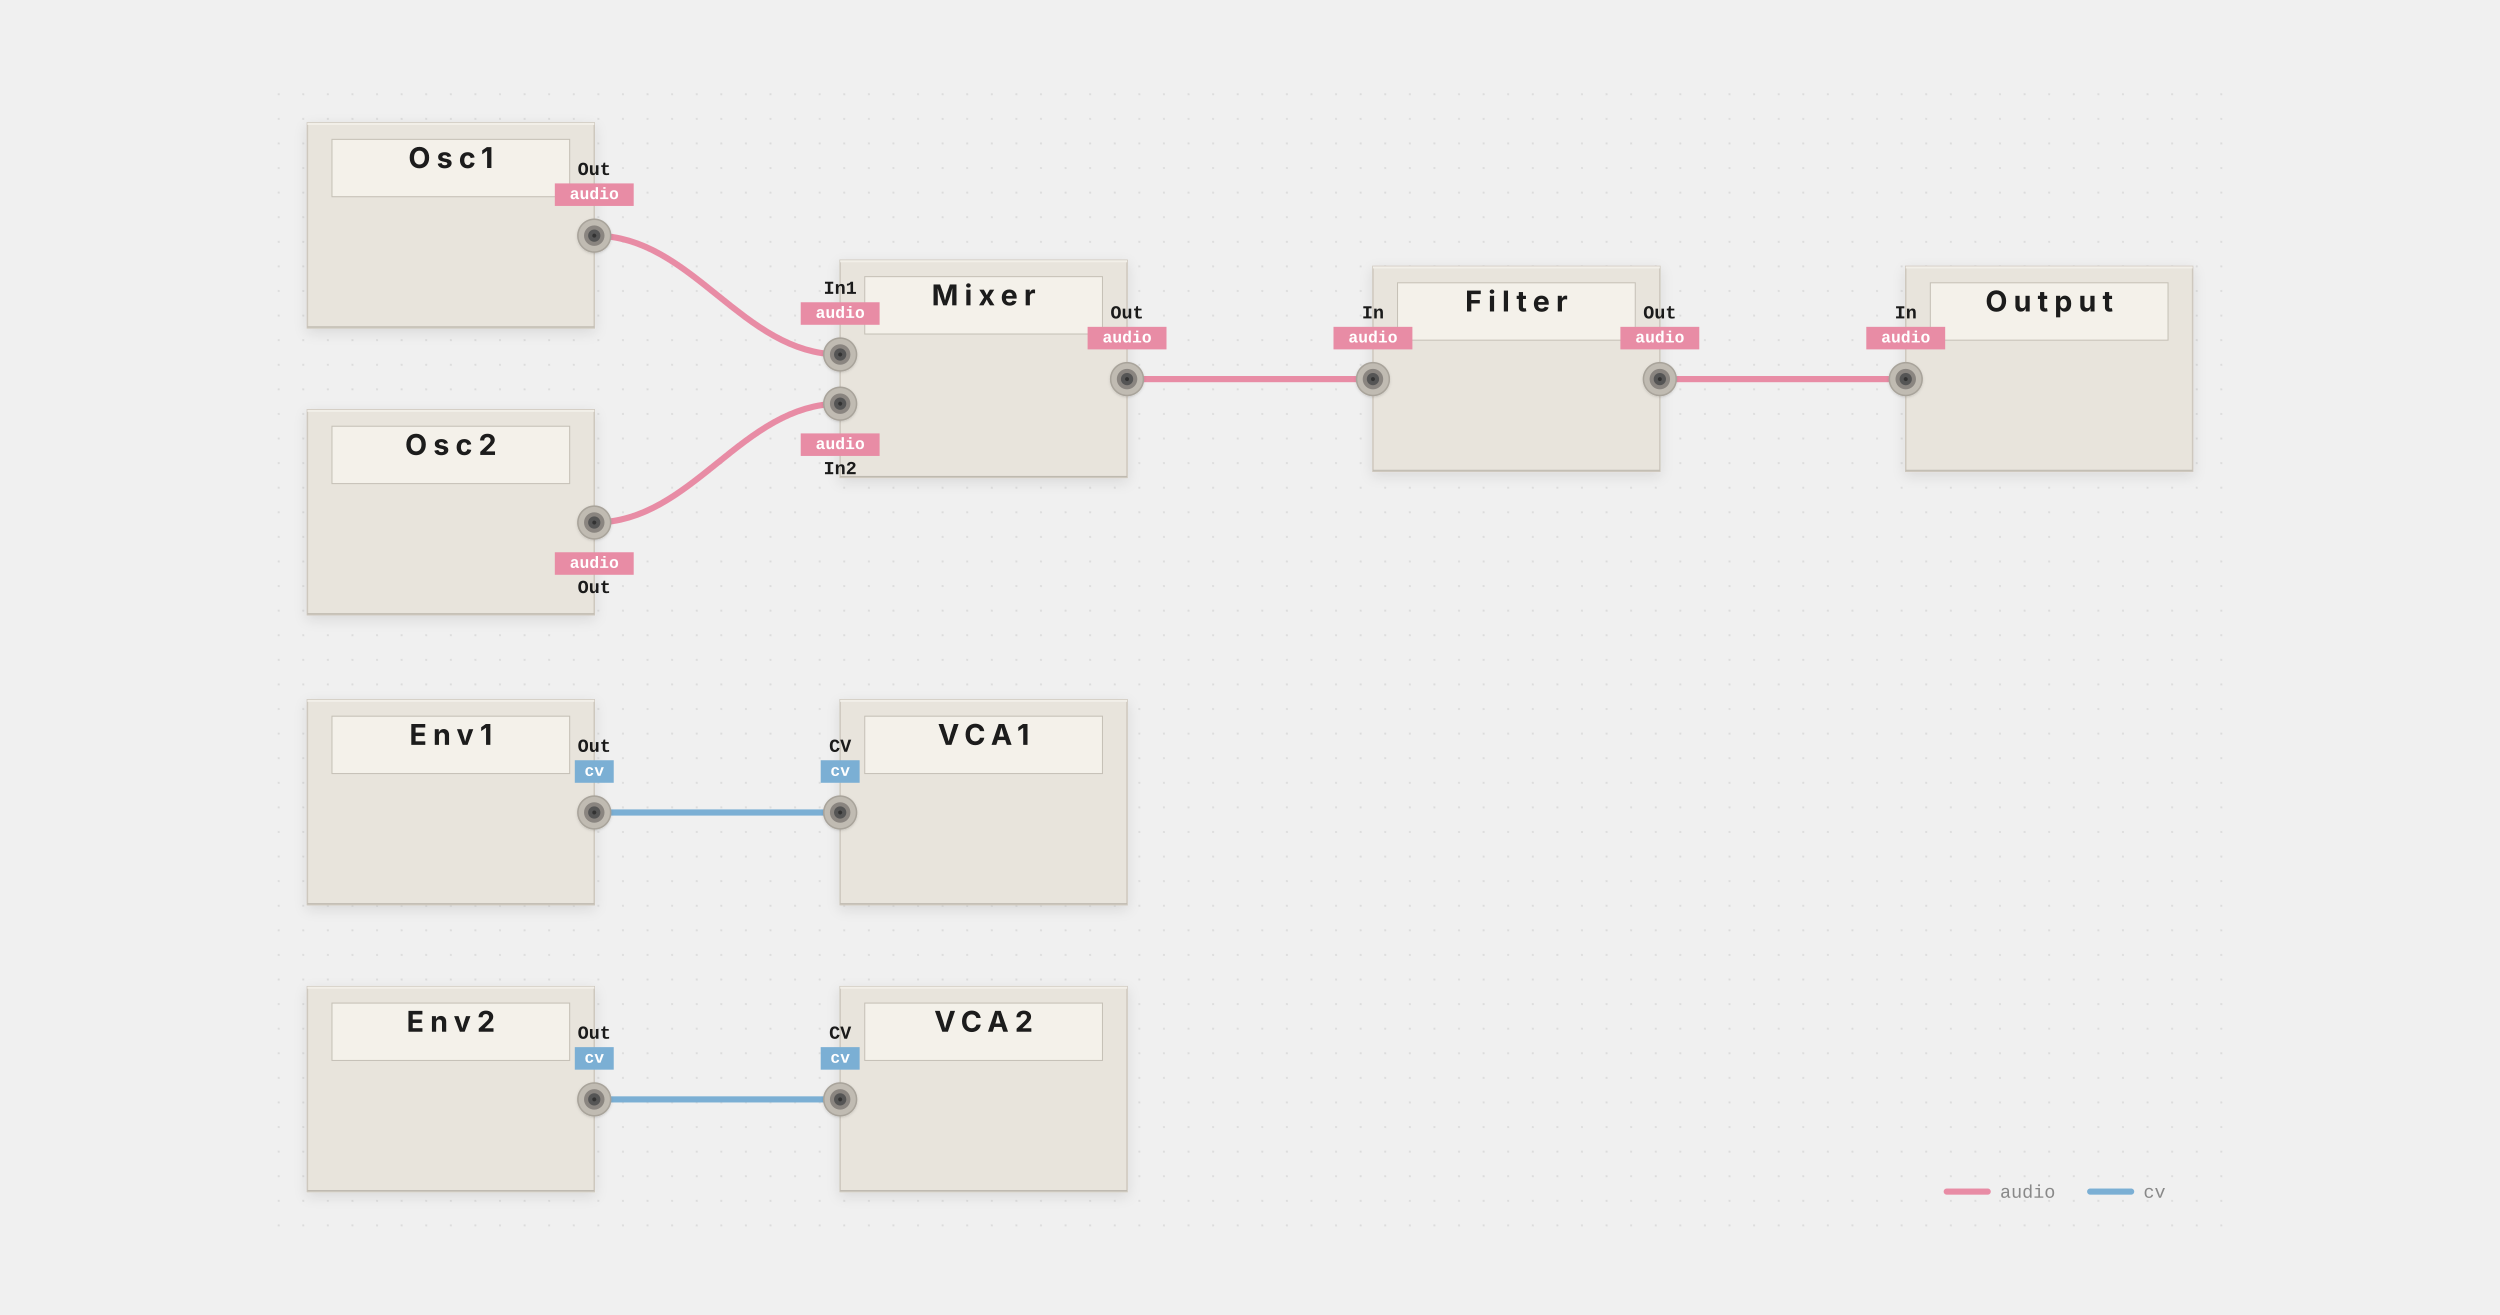
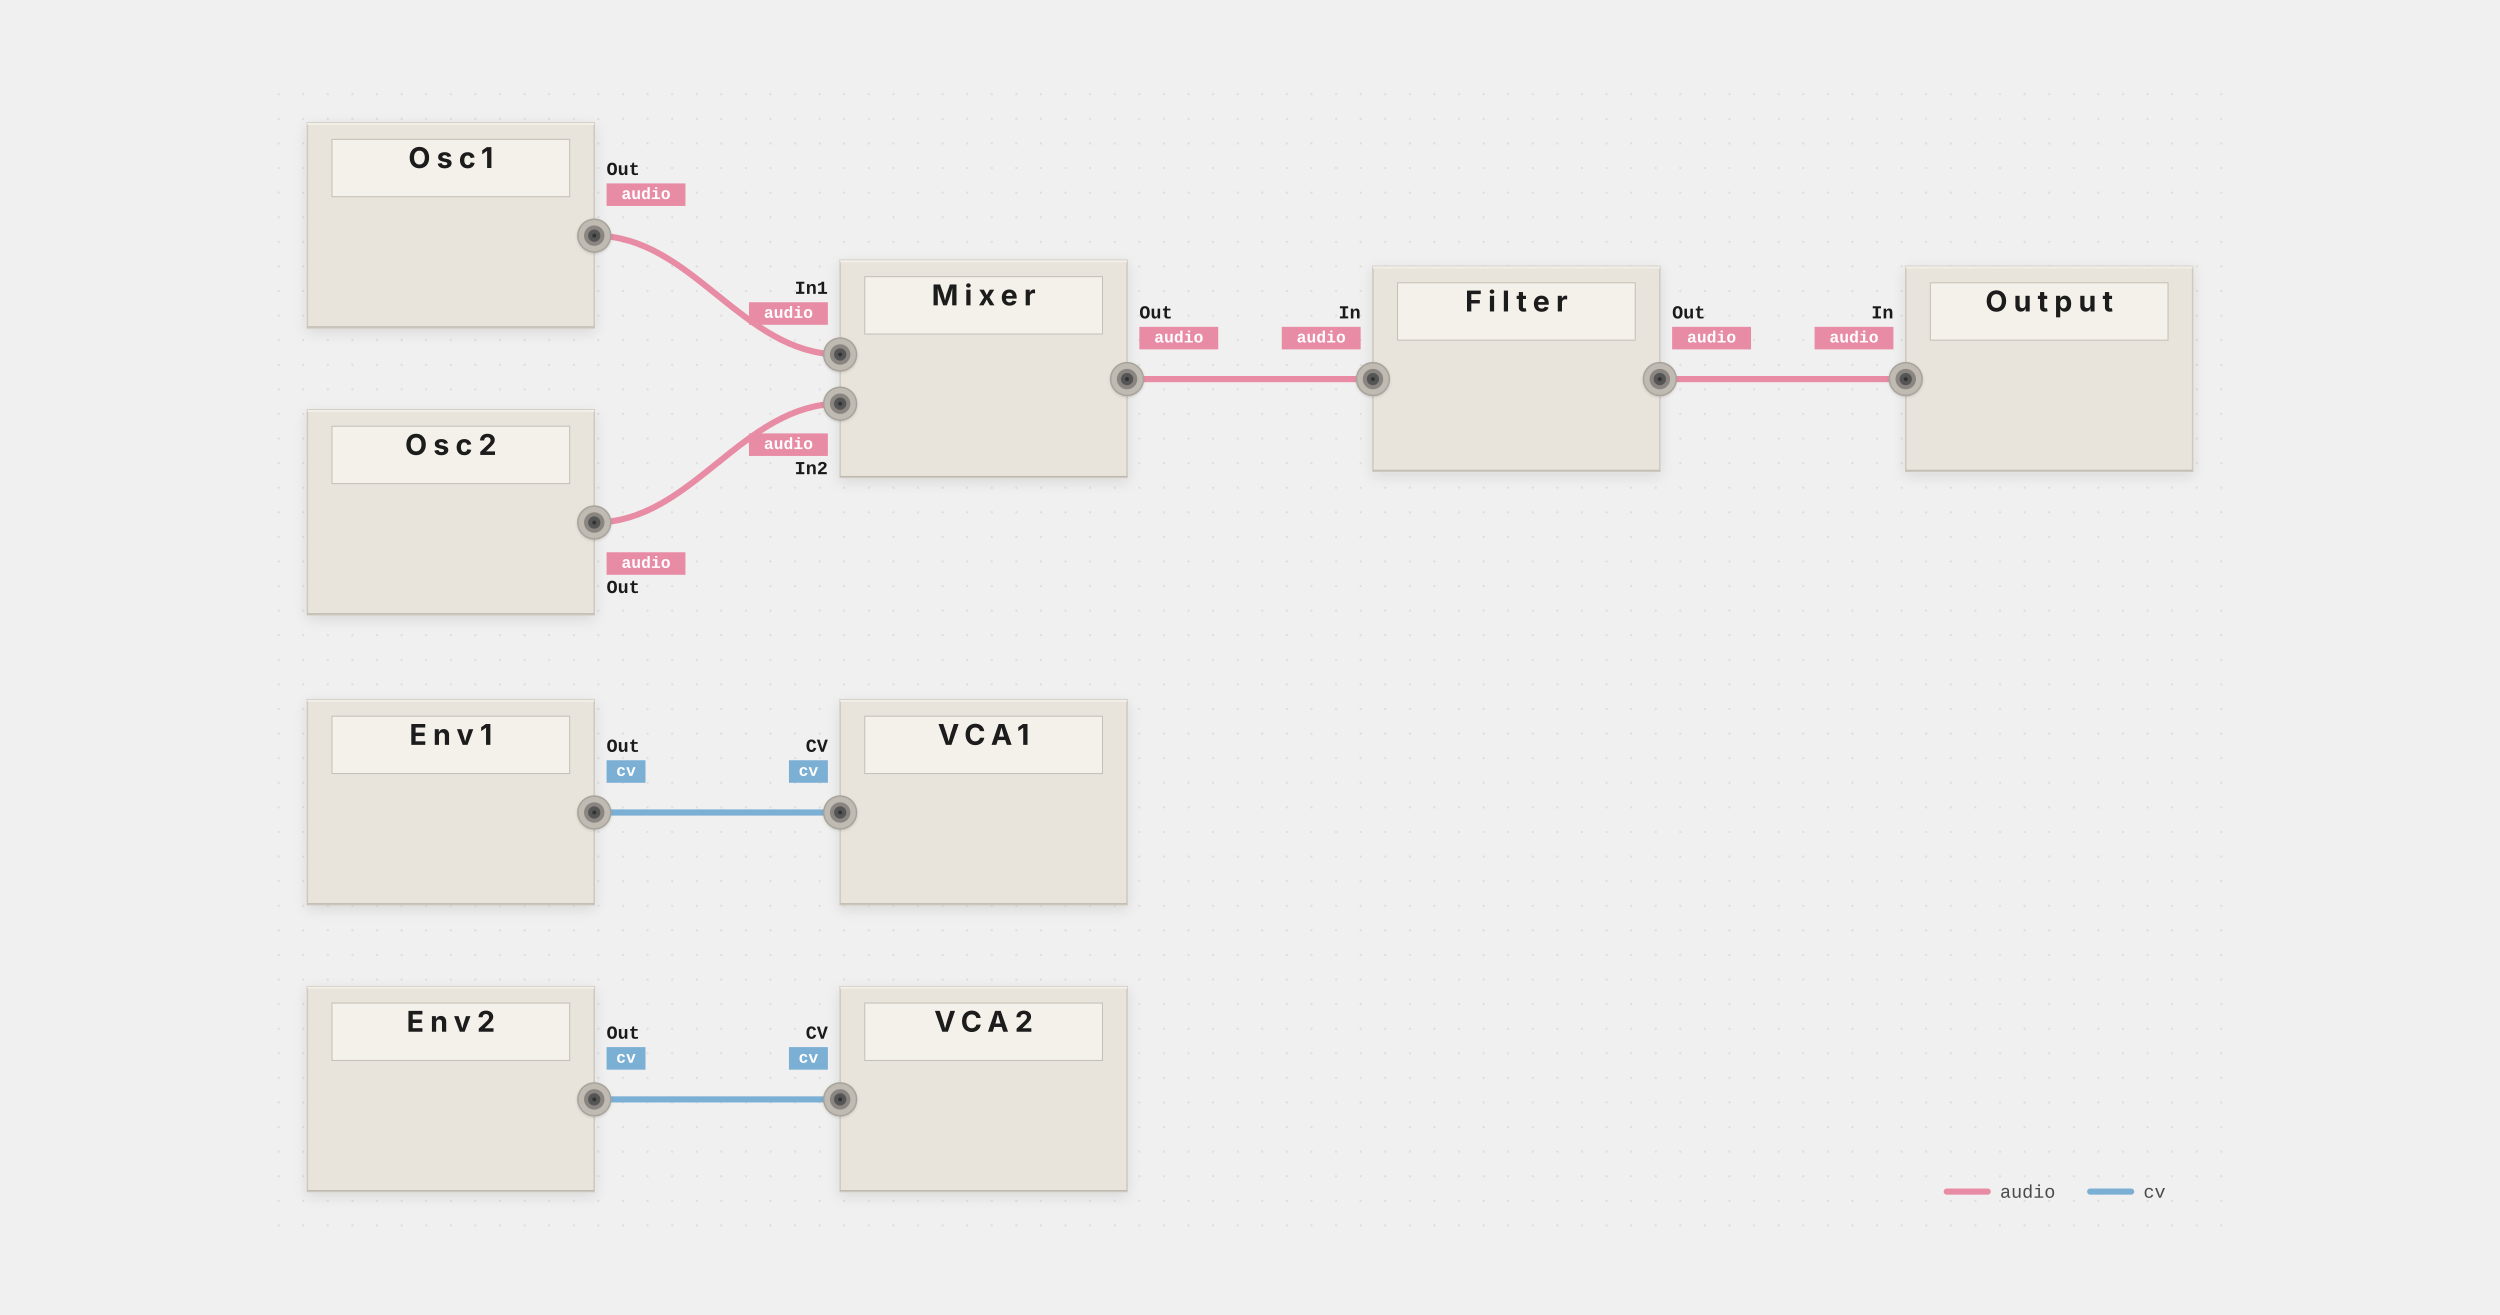
- <svg xmlns="http://www.w3.org/2000/svg" viewBox="-130 -40 1220 641.5" width="100%" data-pf-min-width="1220" role="img" aria-labelledby="pf-eef53d-title pf-eef53d-desc">
+ <svg xmlns="http://www.w3.org/2000/svg" viewBox="-130 -40 1220 641.5" width="100%" data-pf-min-width="1220" role="img" aria-labelledby="pf-54ace9-title pf-54ace9-desc">
  <style>@media print { .pf-panel, .pf-jack { filter: none; } }</style>
  <defs>
-     <filter id="pf-eef53d-panel-shadow" x="-20%" y="-20%" width="140%" height="140%">
+     <filter id="pf-54ace9-panel-shadow" x="-20%" y="-20%" width="140%" height="140%">
      <feDropShadow dx="0" dy="2" stdDeviation="3" flood-opacity="0.1" />
    </filter>
-     <filter id="pf-eef53d-jack-shadow" x="-20%" y="-20%" width="140%" height="140%">
+     <filter id="pf-54ace9-jack-shadow" x="-20%" y="-20%" width="140%" height="140%">
      <feDropShadow dx="0" dy="0.5" stdDeviation="0.8" flood-opacity="0.15" />
    </filter>
-     <pattern id="pf-eef53d-dots" width="12" height="12" patternUnits="userSpaceOnUse">
+     <pattern id="pf-54ace9-dots" width="12" height="12" patternUnits="userSpaceOnUse">
      <circle cx="6" cy="6" r="0.5" fill="#aaaaaa" opacity="0.3" />
    </pattern>
  </defs>
  <g class="pf-layer-bg">
-     <rect width="960" height="561.5" fill="url(#pf-eef53d-dots)" />
+     <rect width="960" height="561.5" fill="url(#pf-54ace9-dots)" />
  </g>
  <g class="pf-layer-cables">
    <path d="M 160 75 C 208 75, 232 133, 280 133" stroke="#e88ca5" stroke-width="3" fill="none" stroke-linecap="round" stroke-linejoin="round" data-connection="conn-0" data-signal="audio" />
    <path d="M 160 356.5 C 208 356.5, 232 356.5, 280 356.5" stroke="#7bafd4" stroke-width="3" fill="none" stroke-linecap="round" stroke-linejoin="round" data-connection="conn-1" data-signal="cv" />
    <path d="M 160 215 C 208 215, 232 157, 280 157" stroke="#e88ca5" stroke-width="3" fill="none" stroke-linecap="round" stroke-linejoin="round" data-connection="conn-2" data-signal="audio" />
    <path d="M 160 496.5 C 208 496.5, 232 496.5, 280 496.5" stroke="#7bafd4" stroke-width="3" fill="none" stroke-linecap="round" stroke-linejoin="round" data-connection="conn-3" data-signal="cv" />
    <path d="M 420 145 C 468 145, 492 145, 540 145" stroke="#e88ca5" stroke-width="3" fill="none" stroke-linecap="round" stroke-linejoin="round" data-connection="conn-4" data-signal="audio" />
    <path d="M 680 145 C 728 145, 752 145, 800 145" stroke="#e88ca5" stroke-width="3" fill="none" stroke-linecap="round" stroke-linejoin="round" data-connection="conn-5" data-signal="audio" />
    <circle cx="160" cy="75" r="3.5" fill="#d47a93" />
    <circle cx="280" cy="133" r="3.5" fill="#d47a93" />
    <circle cx="160" cy="356.5" r="3.5" fill="#6a9ec3" />
    <circle cx="280" cy="356.5" r="3.5" fill="#6a9ec3" />
    <circle cx="160" cy="215" r="3.5" fill="#d47a93" />
    <circle cx="280" cy="157" r="3.5" fill="#d47a93" />
    <circle cx="160" cy="496.5" r="3.5" fill="#6a9ec3" />
    <circle cx="280" cy="496.5" r="3.5" fill="#6a9ec3" />
    <circle cx="420" cy="145" r="3.5" fill="#d47a93" />
    <circle cx="540" cy="145" r="3.5" fill="#d47a93" />
    <circle cx="680" cy="145" r="3.5" fill="#d47a93" />
    <circle cx="800" cy="145" r="3.5" fill="#d47a93" />
  </g>
  <g class="pf-layer-panels">
-     <g data-module="Osc1" filter="url(#pf-eef53d-panel-shadow)">
+     <g data-module="Osc1" filter="url(#pf-54ace9-panel-shadow)">
      <rect x="20" y="20" width="140" height="100" fill="#e8e4dc" stroke="#cec8be" stroke-width="0.75" rx="0" />
      <line x1="20" y1="20.5" x2="160" y2="20.5" stroke="#f2efe8" stroke-width="1" />
      <line x1="20" y1="119.5" x2="160" y2="119.5" stroke="#bdb8ae" stroke-width="0.5" />
      <rect x="32" y="28" width="116" height="28" fill="#f4f1ea" stroke="#c5c0b6" stroke-width="0.5" />
      <text x="90" y="42" text-anchor="middle" font-family="system-ui, -apple-system, BlinkMacSystemFont, 'Segoe UI', sans-serif" font-size="14" font-weight="700" fill="#1a1a1a" letter-spacing="3">Osc1</text>
    </g>
-     <g data-module="Mixer" filter="url(#pf-eef53d-panel-shadow)">
+     <g data-module="Mixer" filter="url(#pf-54ace9-panel-shadow)">
      <rect x="280" y="87" width="140" height="106" fill="#e8e4dc" stroke="#cec8be" stroke-width="0.75" rx="0" />
      <line x1="280" y1="87.5" x2="420" y2="87.5" stroke="#f2efe8" stroke-width="1" />
      <line x1="280" y1="192.5" x2="420" y2="192.5" stroke="#bdb8ae" stroke-width="0.5" />
      <rect x="292" y="95" width="116" height="28" fill="#f4f1ea" stroke="#c5c0b6" stroke-width="0.5" />
      <text x="350" y="109" text-anchor="middle" font-family="system-ui, -apple-system, BlinkMacSystemFont, 'Segoe UI', sans-serif" font-size="14" font-weight="700" fill="#1a1a1a" letter-spacing="3">Mixer</text>
    </g>
-     <g data-module="Env1" filter="url(#pf-eef53d-panel-shadow)">
+     <g data-module="Env1" filter="url(#pf-54ace9-panel-shadow)">
      <rect x="20" y="301.5" width="140" height="100" fill="#e8e4dc" stroke="#cec8be" stroke-width="0.75" rx="0" />
      <line x1="20" y1="302" x2="160" y2="302" stroke="#f2efe8" stroke-width="1" />
      <line x1="20" y1="401" x2="160" y2="401" stroke="#bdb8ae" stroke-width="0.5" />
      <rect x="32" y="309.5" width="116" height="28" fill="#f4f1ea" stroke="#c5c0b6" stroke-width="0.5" />
      <text x="90" y="323.5" text-anchor="middle" font-family="system-ui, -apple-system, BlinkMacSystemFont, 'Segoe UI', sans-serif" font-size="14" font-weight="700" fill="#1a1a1a" letter-spacing="3">Env1</text>
    </g>
-     <g data-module="VCA1" filter="url(#pf-eef53d-panel-shadow)">
+     <g data-module="VCA1" filter="url(#pf-54ace9-panel-shadow)">
      <rect x="280" y="301.5" width="140" height="100" fill="#e8e4dc" stroke="#cec8be" stroke-width="0.75" rx="0" />
      <line x1="280" y1="302" x2="420" y2="302" stroke="#f2efe8" stroke-width="1" />
      <line x1="280" y1="401" x2="420" y2="401" stroke="#bdb8ae" stroke-width="0.5" />
      <rect x="292" y="309.5" width="116" height="28" fill="#f4f1ea" stroke="#c5c0b6" stroke-width="0.5" />
      <text x="350" y="323.5" text-anchor="middle" font-family="system-ui, -apple-system, BlinkMacSystemFont, 'Segoe UI', sans-serif" font-size="14" font-weight="700" fill="#1a1a1a" letter-spacing="3">VCA1</text>
    </g>
-     <g data-module="Osc2" filter="url(#pf-eef53d-panel-shadow)">
+     <g data-module="Osc2" filter="url(#pf-54ace9-panel-shadow)">
      <rect x="20" y="160" width="140" height="100" fill="#e8e4dc" stroke="#cec8be" stroke-width="0.75" rx="0" />
      <line x1="20" y1="160.5" x2="160" y2="160.5" stroke="#f2efe8" stroke-width="1" />
      <line x1="20" y1="259.5" x2="160" y2="259.5" stroke="#bdb8ae" stroke-width="0.5" />
      <rect x="32" y="168" width="116" height="28" fill="#f4f1ea" stroke="#c5c0b6" stroke-width="0.5" />
      <text x="90" y="182" text-anchor="middle" font-family="system-ui, -apple-system, BlinkMacSystemFont, 'Segoe UI', sans-serif" font-size="14" font-weight="700" fill="#1a1a1a" letter-spacing="3">Osc2</text>
    </g>
-     <g data-module="Env2" filter="url(#pf-eef53d-panel-shadow)">
+     <g data-module="Env2" filter="url(#pf-54ace9-panel-shadow)">
      <rect x="20" y="441.5" width="140" height="100" fill="#e8e4dc" stroke="#cec8be" stroke-width="0.75" rx="0" />
      <line x1="20" y1="442" x2="160" y2="442" stroke="#f2efe8" stroke-width="1" />
      <line x1="20" y1="541" x2="160" y2="541" stroke="#bdb8ae" stroke-width="0.5" />
      <rect x="32" y="449.5" width="116" height="28" fill="#f4f1ea" stroke="#c5c0b6" stroke-width="0.5" />
      <text x="90" y="463.5" text-anchor="middle" font-family="system-ui, -apple-system, BlinkMacSystemFont, 'Segoe UI', sans-serif" font-size="14" font-weight="700" fill="#1a1a1a" letter-spacing="3">Env2</text>
    </g>
-     <g data-module="VCA2" filter="url(#pf-eef53d-panel-shadow)">
+     <g data-module="VCA2" filter="url(#pf-54ace9-panel-shadow)">
      <rect x="280" y="441.5" width="140" height="100" fill="#e8e4dc" stroke="#cec8be" stroke-width="0.75" rx="0" />
      <line x1="280" y1="442" x2="420" y2="442" stroke="#f2efe8" stroke-width="1" />
      <line x1="280" y1="541" x2="420" y2="541" stroke="#bdb8ae" stroke-width="0.5" />
      <rect x="292" y="449.5" width="116" height="28" fill="#f4f1ea" stroke="#c5c0b6" stroke-width="0.5" />
      <text x="350" y="463.5" text-anchor="middle" font-family="system-ui, -apple-system, BlinkMacSystemFont, 'Segoe UI', sans-serif" font-size="14" font-weight="700" fill="#1a1a1a" letter-spacing="3">VCA2</text>
    </g>
-     <g data-module="Filter" filter="url(#pf-eef53d-panel-shadow)">
+     <g data-module="Filter" filter="url(#pf-54ace9-panel-shadow)">
      <rect x="540" y="90" width="140" height="100" fill="#e8e4dc" stroke="#cec8be" stroke-width="0.75" rx="0" />
      <line x1="540" y1="90.5" x2="680" y2="90.5" stroke="#f2efe8" stroke-width="1" />
      <line x1="540" y1="189.5" x2="680" y2="189.5" stroke="#bdb8ae" stroke-width="0.5" />
      <rect x="552" y="98" width="116" height="28" fill="#f4f1ea" stroke="#c5c0b6" stroke-width="0.5" />
      <text x="610" y="112" text-anchor="middle" font-family="system-ui, -apple-system, BlinkMacSystemFont, 'Segoe UI', sans-serif" font-size="14" font-weight="700" fill="#1a1a1a" letter-spacing="3">Filter</text>
    </g>
-     <g data-module="Output" filter="url(#pf-eef53d-panel-shadow)">
+     <g data-module="Output" filter="url(#pf-54ace9-panel-shadow)">
      <rect x="800" y="90" width="140" height="100" fill="#e8e4dc" stroke="#cec8be" stroke-width="0.75" rx="0" />
      <line x1="800" y1="90.5" x2="940" y2="90.5" stroke="#f2efe8" stroke-width="1" />
      <line x1="800" y1="189.5" x2="940" y2="189.5" stroke="#bdb8ae" stroke-width="0.5" />
      <rect x="812" y="98" width="116" height="28" fill="#f4f1ea" stroke="#c5c0b6" stroke-width="0.5" />
      <text x="870" y="112" text-anchor="middle" font-family="system-ui, -apple-system, BlinkMacSystemFont, 'Segoe UI', sans-serif" font-size="14" font-weight="700" fill="#1a1a1a" letter-spacing="3">Output</text>
    </g>
  </g>
  <g class="pf-layer-params" />
  <g class="pf-layer-jacks">
-     <g data-port="osc1.out" filter="url(#pf-eef53d-jack-shadow)">
+     <g data-port="osc1.out" filter="url(#pf-54ace9-jack-shadow)">
      <circle cx="160" cy="75" r="8" fill="#c0bbb2" stroke="#a8a39a" stroke-width="0.75" />
      <circle cx="160" cy="75" r="5" fill="#8a8580" />
      <circle cx="160" cy="75" r="3" fill="#555555" />
      <circle cx="160" cy="75" r="1" fill="#333333" />
    </g>
-     <g data-port="mixer.in1" filter="url(#pf-eef53d-jack-shadow)">
+     <g data-port="mixer.in1" filter="url(#pf-54ace9-jack-shadow)">
      <circle cx="280" cy="133" r="8" fill="#c0bbb2" stroke="#a8a39a" stroke-width="0.75" />
      <circle cx="280" cy="133" r="5" fill="#8a8580" />
      <circle cx="280" cy="133" r="3" fill="#555555" />
      <circle cx="280" cy="133" r="1" fill="#333333" />
    </g>
-     <g data-port="mixer.in2" filter="url(#pf-eef53d-jack-shadow)">
+     <g data-port="mixer.in2" filter="url(#pf-54ace9-jack-shadow)">
      <circle cx="280" cy="157" r="8" fill="#c0bbb2" stroke="#a8a39a" stroke-width="0.75" />
      <circle cx="280" cy="157" r="5" fill="#8a8580" />
      <circle cx="280" cy="157" r="3" fill="#555555" />
      <circle cx="280" cy="157" r="1" fill="#333333" />
    </g>
-     <g data-port="mixer.out" filter="url(#pf-eef53d-jack-shadow)">
+     <g data-port="mixer.out" filter="url(#pf-54ace9-jack-shadow)">
      <circle cx="420" cy="145" r="8" fill="#c0bbb2" stroke="#a8a39a" stroke-width="0.75" />
      <circle cx="420" cy="145" r="5" fill="#8a8580" />
      <circle cx="420" cy="145" r="3" fill="#555555" />
      <circle cx="420" cy="145" r="1" fill="#333333" />
    </g>
-     <g data-port="env1.out" filter="url(#pf-eef53d-jack-shadow)">
+     <g data-port="env1.out" filter="url(#pf-54ace9-jack-shadow)">
      <circle cx="160" cy="356.5" r="8" fill="#c0bbb2" stroke="#a8a39a" stroke-width="0.75" />
      <circle cx="160" cy="356.5" r="5" fill="#8a8580" />
      <circle cx="160" cy="356.5" r="3" fill="#555555" />
      <circle cx="160" cy="356.5" r="1" fill="#333333" />
    </g>
-     <g data-port="vca1.cv" filter="url(#pf-eef53d-jack-shadow)">
+     <g data-port="vca1.cv" filter="url(#pf-54ace9-jack-shadow)">
      <circle cx="280" cy="356.5" r="8" fill="#c0bbb2" stroke="#a8a39a" stroke-width="0.75" />
      <circle cx="280" cy="356.5" r="5" fill="#8a8580" />
      <circle cx="280" cy="356.5" r="3" fill="#555555" />
      <circle cx="280" cy="356.5" r="1" fill="#333333" />
    </g>
-     <g data-port="osc2.out" filter="url(#pf-eef53d-jack-shadow)">
+     <g data-port="osc2.out" filter="url(#pf-54ace9-jack-shadow)">
      <circle cx="160" cy="215" r="8" fill="#c0bbb2" stroke="#a8a39a" stroke-width="0.75" />
      <circle cx="160" cy="215" r="5" fill="#8a8580" />
      <circle cx="160" cy="215" r="3" fill="#555555" />
      <circle cx="160" cy="215" r="1" fill="#333333" />
    </g>
-     <g data-port="env2.out" filter="url(#pf-eef53d-jack-shadow)">
+     <g data-port="env2.out" filter="url(#pf-54ace9-jack-shadow)">
      <circle cx="160" cy="496.5" r="8" fill="#c0bbb2" stroke="#a8a39a" stroke-width="0.75" />
      <circle cx="160" cy="496.5" r="5" fill="#8a8580" />
      <circle cx="160" cy="496.5" r="3" fill="#555555" />
      <circle cx="160" cy="496.5" r="1" fill="#333333" />
    </g>
-     <g data-port="vca2.cv" filter="url(#pf-eef53d-jack-shadow)">
+     <g data-port="vca2.cv" filter="url(#pf-54ace9-jack-shadow)">
      <circle cx="280" cy="496.5" r="8" fill="#c0bbb2" stroke="#a8a39a" stroke-width="0.75" />
      <circle cx="280" cy="496.5" r="5" fill="#8a8580" />
      <circle cx="280" cy="496.5" r="3" fill="#555555" />
      <circle cx="280" cy="496.5" r="1" fill="#333333" />
    </g>
-     <g data-port="filter.in" filter="url(#pf-eef53d-jack-shadow)">
+     <g data-port="filter.in" filter="url(#pf-54ace9-jack-shadow)">
      <circle cx="540" cy="145" r="8" fill="#c0bbb2" stroke="#a8a39a" stroke-width="0.75" />
      <circle cx="540" cy="145" r="5" fill="#8a8580" />
      <circle cx="540" cy="145" r="3" fill="#555555" />
      <circle cx="540" cy="145" r="1" fill="#333333" />
    </g>
-     <g data-port="filter.out" filter="url(#pf-eef53d-jack-shadow)">
+     <g data-port="filter.out" filter="url(#pf-54ace9-jack-shadow)">
      <circle cx="680" cy="145" r="8" fill="#c0bbb2" stroke="#a8a39a" stroke-width="0.75" />
      <circle cx="680" cy="145" r="5" fill="#8a8580" />
      <circle cx="680" cy="145" r="3" fill="#555555" />
      <circle cx="680" cy="145" r="1" fill="#333333" />
    </g>
-     <g data-port="output.in" filter="url(#pf-eef53d-jack-shadow)">
+     <g data-port="output.in" filter="url(#pf-54ace9-jack-shadow)">
      <circle cx="800" cy="145" r="8" fill="#c0bbb2" stroke="#a8a39a" stroke-width="0.75" />
      <circle cx="800" cy="145" r="5" fill="#8a8580" />
      <circle cx="800" cy="145" r="3" fill="#555555" />
      <circle cx="800" cy="145" r="1" fill="#333333" />
    </g>
  </g>
  <g class="pf-layer-labels">
-     <text x="160" y="43" font-family="'SF Mono', 'Fira Code', Consolas, 'Courier New', monospace" font-size="9" fill="#1a1a1a" font-weight="600" text-anchor="middle" dominant-baseline="central">Out</text>
-     <rect class="pf-port-pill" x="140.75" y="49.5" width="38.5" height="11" rx="0" fill="#e88ca5" data-signal="audio" />
-     <text class="pf-port-pill-text" x="160" y="55" text-anchor="middle" dominant-baseline="central" font-family="'SF Mono', 'Fira Code', Consolas, 'Courier New', monospace" font-size="8" fill="#ffffff" font-weight="600">audio</text>
-     <text x="280" y="101" font-family="'SF Mono', 'Fira Code', Consolas, 'Courier New', monospace" font-size="9" fill="#1a1a1a" font-weight="600" text-anchor="middle" dominant-baseline="central">In1</text>
-     <rect class="pf-port-pill" x="260.75" y="107.5" width="38.5" height="11" rx="0" fill="#e88ca5" data-signal="audio" />
-     <text class="pf-port-pill-text" x="280" y="113" text-anchor="middle" dominant-baseline="central" font-family="'SF Mono', 'Fira Code', Consolas, 'Courier New', monospace" font-size="8" fill="#ffffff" font-weight="600">audio</text>
-     <text x="280" y="189" font-family="'SF Mono', 'Fira Code', Consolas, 'Courier New', monospace" font-size="9" fill="#1a1a1a" font-weight="600" text-anchor="middle" dominant-baseline="central">In2</text>
-     <rect class="pf-port-pill" x="260.75" y="171.5" width="38.5" height="11" rx="0" fill="#e88ca5" data-signal="audio" />
-     <text class="pf-port-pill-text" x="280" y="177" text-anchor="middle" dominant-baseline="central" font-family="'SF Mono', 'Fira Code', Consolas, 'Courier New', monospace" font-size="8" fill="#ffffff" font-weight="600">audio</text>
-     <text x="420" y="113" font-family="'SF Mono', 'Fira Code', Consolas, 'Courier New', monospace" font-size="9" fill="#1a1a1a" font-weight="600" text-anchor="middle" dominant-baseline="central">Out</text>
-     <rect class="pf-port-pill" x="400.75" y="119.5" width="38.5" height="11" rx="0" fill="#e88ca5" data-signal="audio" />
-     <text class="pf-port-pill-text" x="420" y="125" text-anchor="middle" dominant-baseline="central" font-family="'SF Mono', 'Fira Code', Consolas, 'Courier New', monospace" font-size="8" fill="#ffffff" font-weight="600">audio</text>
-     <text x="160" y="324.5" font-family="'SF Mono', 'Fira Code', Consolas, 'Courier New', monospace" font-size="9" fill="#1a1a1a" font-weight="600" text-anchor="middle" dominant-baseline="central">Out</text>
-     <rect class="pf-port-pill" x="150.5" y="331" width="19" height="11" rx="0" fill="#7bafd4" data-signal="cv" />
-     <text class="pf-port-pill-text" x="160" y="336.5" text-anchor="middle" dominant-baseline="central" font-family="'SF Mono', 'Fira Code', Consolas, 'Courier New', monospace" font-size="8" fill="#ffffff" font-weight="600">cv</text>
-     <text x="280" y="324.5" font-family="'SF Mono', 'Fira Code', Consolas, 'Courier New', monospace" font-size="9" fill="#1a1a1a" font-weight="600" text-anchor="middle" dominant-baseline="central">CV</text>
-     <rect class="pf-port-pill" x="270.5" y="331" width="19" height="11" rx="0" fill="#7bafd4" data-signal="cv" />
-     <text class="pf-port-pill-text" x="280" y="336.5" text-anchor="middle" dominant-baseline="central" font-family="'SF Mono', 'Fira Code', Consolas, 'Courier New', monospace" font-size="8" fill="#ffffff" font-weight="600">cv</text>
-     <text x="160" y="247" font-family="'SF Mono', 'Fira Code', Consolas, 'Courier New', monospace" font-size="9" fill="#1a1a1a" font-weight="600" text-anchor="middle" dominant-baseline="central">Out</text>
-     <rect class="pf-port-pill" x="140.75" y="229.5" width="38.5" height="11" rx="0" fill="#e88ca5" data-signal="audio" />
-     <text class="pf-port-pill-text" x="160" y="235" text-anchor="middle" dominant-baseline="central" font-family="'SF Mono', 'Fira Code', Consolas, 'Courier New', monospace" font-size="8" fill="#ffffff" font-weight="600">audio</text>
-     <text x="160" y="464.5" font-family="'SF Mono', 'Fira Code', Consolas, 'Courier New', monospace" font-size="9" fill="#1a1a1a" font-weight="600" text-anchor="middle" dominant-baseline="central">Out</text>
-     <rect class="pf-port-pill" x="150.5" y="471" width="19" height="11" rx="0" fill="#7bafd4" data-signal="cv" />
-     <text class="pf-port-pill-text" x="160" y="476.5" text-anchor="middle" dominant-baseline="central" font-family="'SF Mono', 'Fira Code', Consolas, 'Courier New', monospace" font-size="8" fill="#ffffff" font-weight="600">cv</text>
-     <text x="280" y="464.5" font-family="'SF Mono', 'Fira Code', Consolas, 'Courier New', monospace" font-size="9" fill="#1a1a1a" font-weight="600" text-anchor="middle" dominant-baseline="central">CV</text>
-     <rect class="pf-port-pill" x="270.5" y="471" width="19" height="11" rx="0" fill="#7bafd4" data-signal="cv" />
-     <text class="pf-port-pill-text" x="280" y="476.5" text-anchor="middle" dominant-baseline="central" font-family="'SF Mono', 'Fira Code', Consolas, 'Courier New', monospace" font-size="8" fill="#ffffff" font-weight="600">cv</text>
-     <text x="540" y="113" font-family="'SF Mono', 'Fira Code', Consolas, 'Courier New', monospace" font-size="9" fill="#1a1a1a" font-weight="600" text-anchor="middle" dominant-baseline="central">In</text>
-     <rect class="pf-port-pill" x="520.75" y="119.5" width="38.5" height="11" rx="0" fill="#e88ca5" data-signal="audio" />
-     <text class="pf-port-pill-text" x="540" y="125" text-anchor="middle" dominant-baseline="central" font-family="'SF Mono', 'Fira Code', Consolas, 'Courier New', monospace" font-size="8" fill="#ffffff" font-weight="600">audio</text>
-     <text x="680" y="113" font-family="'SF Mono', 'Fira Code', Consolas, 'Courier New', monospace" font-size="9" fill="#1a1a1a" font-weight="600" text-anchor="middle" dominant-baseline="central">Out</text>
-     <rect class="pf-port-pill" x="660.75" y="119.5" width="38.5" height="11" rx="0" fill="#e88ca5" data-signal="audio" />
-     <text class="pf-port-pill-text" x="680" y="125" text-anchor="middle" dominant-baseline="central" font-family="'SF Mono', 'Fira Code', Consolas, 'Courier New', monospace" font-size="8" fill="#ffffff" font-weight="600">audio</text>
-     <text x="800" y="113" font-family="'SF Mono', 'Fira Code', Consolas, 'Courier New', monospace" font-size="9" fill="#1a1a1a" font-weight="600" text-anchor="middle" dominant-baseline="central">In</text>
-     <rect class="pf-port-pill" x="780.75" y="119.5" width="38.5" height="11" rx="0" fill="#e88ca5" data-signal="audio" />
-     <text class="pf-port-pill-text" x="800" y="125" text-anchor="middle" dominant-baseline="central" font-family="'SF Mono', 'Fira Code', Consolas, 'Courier New', monospace" font-size="8" fill="#ffffff" font-weight="600">audio</text>
+     <text x="166" y="43" font-family="'SF Mono', 'Fira Code', Consolas, 'Courier New', monospace" font-size="9" fill="#1a1a1a" font-weight="600" text-anchor="start" dominant-baseline="central">Out</text>
+     <rect class="pf-port-pill" x="166" y="49.5" width="38.5" height="11" rx="0" fill="#e88ca5" data-signal="audio" />
+     <text class="pf-port-pill-text" x="185.25" y="55" text-anchor="middle" dominant-baseline="central" font-family="'SF Mono', 'Fira Code', Consolas, 'Courier New', monospace" font-size="8" fill="#ffffff" font-weight="600">audio</text>
+     <text x="274" y="101" font-family="'SF Mono', 'Fira Code', Consolas, 'Courier New', monospace" font-size="9" fill="#1a1a1a" font-weight="600" text-anchor="end" dominant-baseline="central">In1</text>
+     <rect class="pf-port-pill" x="235.5" y="107.5" width="38.5" height="11" rx="0" fill="#e88ca5" data-signal="audio" />
+     <text class="pf-port-pill-text" x="254.75" y="113" text-anchor="middle" dominant-baseline="central" font-family="'SF Mono', 'Fira Code', Consolas, 'Courier New', monospace" font-size="8" fill="#ffffff" font-weight="600">audio</text>
+     <text x="274" y="189" font-family="'SF Mono', 'Fira Code', Consolas, 'Courier New', monospace" font-size="9" fill="#1a1a1a" font-weight="600" text-anchor="end" dominant-baseline="central">In2</text>
+     <rect class="pf-port-pill" x="235.5" y="171.5" width="38.5" height="11" rx="0" fill="#e88ca5" data-signal="audio" />
+     <text class="pf-port-pill-text" x="254.75" y="177" text-anchor="middle" dominant-baseline="central" font-family="'SF Mono', 'Fira Code', Consolas, 'Courier New', monospace" font-size="8" fill="#ffffff" font-weight="600">audio</text>
+     <text x="426" y="113" font-family="'SF Mono', 'Fira Code', Consolas, 'Courier New', monospace" font-size="9" fill="#1a1a1a" font-weight="600" text-anchor="start" dominant-baseline="central">Out</text>
+     <rect class="pf-port-pill" x="426" y="119.5" width="38.5" height="11" rx="0" fill="#e88ca5" data-signal="audio" />
+     <text class="pf-port-pill-text" x="445.25" y="125" text-anchor="middle" dominant-baseline="central" font-family="'SF Mono', 'Fira Code', Consolas, 'Courier New', monospace" font-size="8" fill="#ffffff" font-weight="600">audio</text>
+     <text x="166" y="324.5" font-family="'SF Mono', 'Fira Code', Consolas, 'Courier New', monospace" font-size="9" fill="#1a1a1a" font-weight="600" text-anchor="start" dominant-baseline="central">Out</text>
+     <rect class="pf-port-pill" x="166" y="331" width="19" height="11" rx="0" fill="#7bafd4" data-signal="cv" />
+     <text class="pf-port-pill-text" x="175.5" y="336.5" text-anchor="middle" dominant-baseline="central" font-family="'SF Mono', 'Fira Code', Consolas, 'Courier New', monospace" font-size="8" fill="#ffffff" font-weight="600">cv</text>
+     <text x="274" y="324.5" font-family="'SF Mono', 'Fira Code', Consolas, 'Courier New', monospace" font-size="9" fill="#1a1a1a" font-weight="600" text-anchor="end" dominant-baseline="central">CV</text>
+     <rect class="pf-port-pill" x="255" y="331" width="19" height="11" rx="0" fill="#7bafd4" data-signal="cv" />
+     <text class="pf-port-pill-text" x="264.5" y="336.5" text-anchor="middle" dominant-baseline="central" font-family="'SF Mono', 'Fira Code', Consolas, 'Courier New', monospace" font-size="8" fill="#ffffff" font-weight="600">cv</text>
+     <text x="166" y="247" font-family="'SF Mono', 'Fira Code', Consolas, 'Courier New', monospace" font-size="9" fill="#1a1a1a" font-weight="600" text-anchor="start" dominant-baseline="central">Out</text>
+     <rect class="pf-port-pill" x="166" y="229.5" width="38.5" height="11" rx="0" fill="#e88ca5" data-signal="audio" />
+     <text class="pf-port-pill-text" x="185.25" y="235" text-anchor="middle" dominant-baseline="central" font-family="'SF Mono', 'Fira Code', Consolas, 'Courier New', monospace" font-size="8" fill="#ffffff" font-weight="600">audio</text>
+     <text x="166" y="464.5" font-family="'SF Mono', 'Fira Code', Consolas, 'Courier New', monospace" font-size="9" fill="#1a1a1a" font-weight="600" text-anchor="start" dominant-baseline="central">Out</text>
+     <rect class="pf-port-pill" x="166" y="471" width="19" height="11" rx="0" fill="#7bafd4" data-signal="cv" />
+     <text class="pf-port-pill-text" x="175.5" y="476.5" text-anchor="middle" dominant-baseline="central" font-family="'SF Mono', 'Fira Code', Consolas, 'Courier New', monospace" font-size="8" fill="#ffffff" font-weight="600">cv</text>
+     <text x="274" y="464.5" font-family="'SF Mono', 'Fira Code', Consolas, 'Courier New', monospace" font-size="9" fill="#1a1a1a" font-weight="600" text-anchor="end" dominant-baseline="central">CV</text>
+     <rect class="pf-port-pill" x="255" y="471" width="19" height="11" rx="0" fill="#7bafd4" data-signal="cv" />
+     <text class="pf-port-pill-text" x="264.5" y="476.5" text-anchor="middle" dominant-baseline="central" font-family="'SF Mono', 'Fira Code', Consolas, 'Courier New', monospace" font-size="8" fill="#ffffff" font-weight="600">cv</text>
+     <text x="534" y="113" font-family="'SF Mono', 'Fira Code', Consolas, 'Courier New', monospace" font-size="9" fill="#1a1a1a" font-weight="600" text-anchor="end" dominant-baseline="central">In</text>
+     <rect class="pf-port-pill" x="495.5" y="119.5" width="38.5" height="11" rx="0" fill="#e88ca5" data-signal="audio" />
+     <text class="pf-port-pill-text" x="514.75" y="125" text-anchor="middle" dominant-baseline="central" font-family="'SF Mono', 'Fira Code', Consolas, 'Courier New', monospace" font-size="8" fill="#ffffff" font-weight="600">audio</text>
+     <text x="686" y="113" font-family="'SF Mono', 'Fira Code', Consolas, 'Courier New', monospace" font-size="9" fill="#1a1a1a" font-weight="600" text-anchor="start" dominant-baseline="central">Out</text>
+     <rect class="pf-port-pill" x="686" y="119.5" width="38.5" height="11" rx="0" fill="#e88ca5" data-signal="audio" />
+     <text class="pf-port-pill-text" x="705.25" y="125" text-anchor="middle" dominant-baseline="central" font-family="'SF Mono', 'Fira Code', Consolas, 'Courier New', monospace" font-size="8" fill="#ffffff" font-weight="600">audio</text>
+     <text x="794" y="113" font-family="'SF Mono', 'Fira Code', Consolas, 'Courier New', monospace" font-size="9" fill="#1a1a1a" font-weight="600" text-anchor="end" dominant-baseline="central">In</text>
+     <rect class="pf-port-pill" x="755.5" y="119.5" width="38.5" height="11" rx="0" fill="#e88ca5" data-signal="audio" />
+     <text class="pf-port-pill-text" x="774.75" y="125" text-anchor="middle" dominant-baseline="central" font-family="'SF Mono', 'Fira Code', Consolas, 'Courier New', monospace" font-size="8" fill="#ffffff" font-weight="600">audio</text>
  </g>
  <g class="pf-layer-annotations" />
  <g class="pf-layer-legend">
    <g transform="translate(820, 541.5)">
      <line x1="0" y1="0" x2="20" y2="0" stroke="#e88ca5" stroke-width="3" stroke-linecap="round" />
-       <text x="26" y="3" font-family="'SF Mono', 'Fira Code', Consolas, 'Courier New', monospace" font-size="9" fill="#888888">audio</text>
+       <text x="26" y="3" font-family="'SF Mono', 'Fira Code', Consolas, 'Courier New', monospace" font-size="9" fill="#4a4a4a">audio</text>
    </g>
    <g transform="translate(890, 541.5)">
      <line x1="0" y1="0" x2="20" y2="0" stroke="#7bafd4" stroke-width="3" stroke-linecap="round" />
-       <text x="26" y="3" font-family="'SF Mono', 'Fira Code', Consolas, 'Courier New', monospace" font-size="9" fill="#888888">cv</text>
+       <text x="26" y="3" font-family="'SF Mono', 'Fira Code', Consolas, 'Courier New', monospace" font-size="9" fill="#4a4a4a">cv</text>
    </g>
  </g>
</svg>
